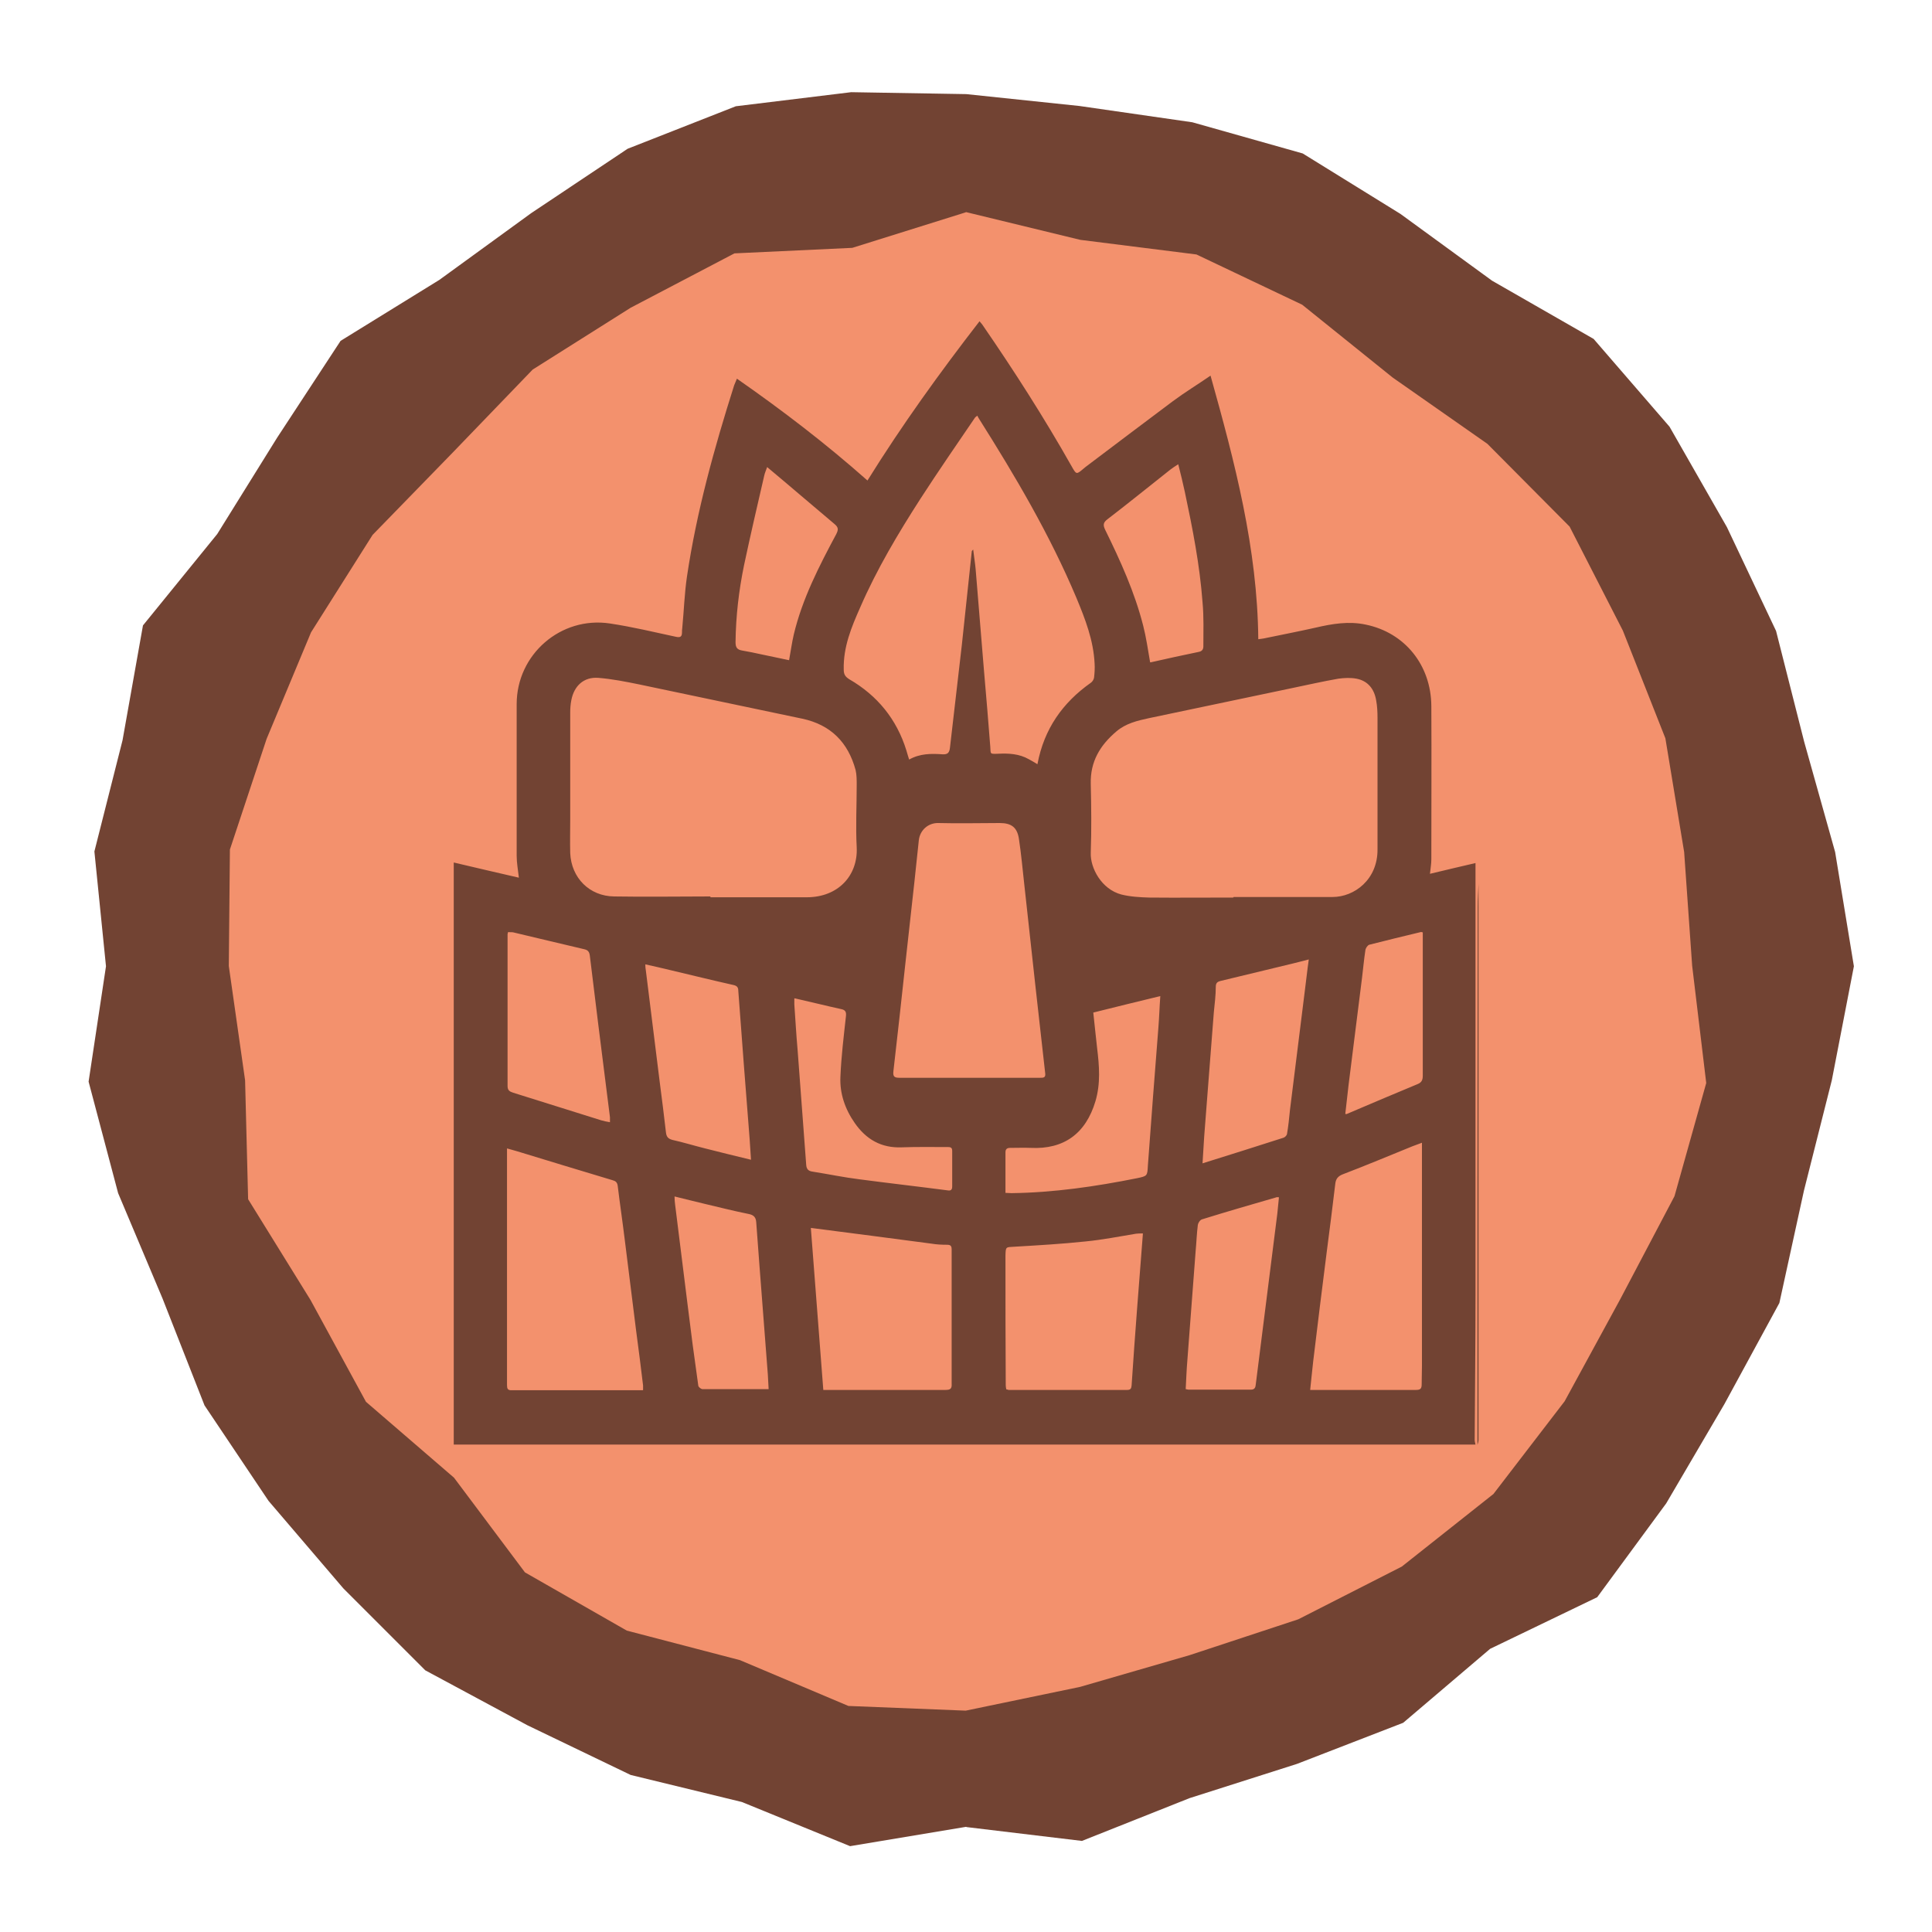
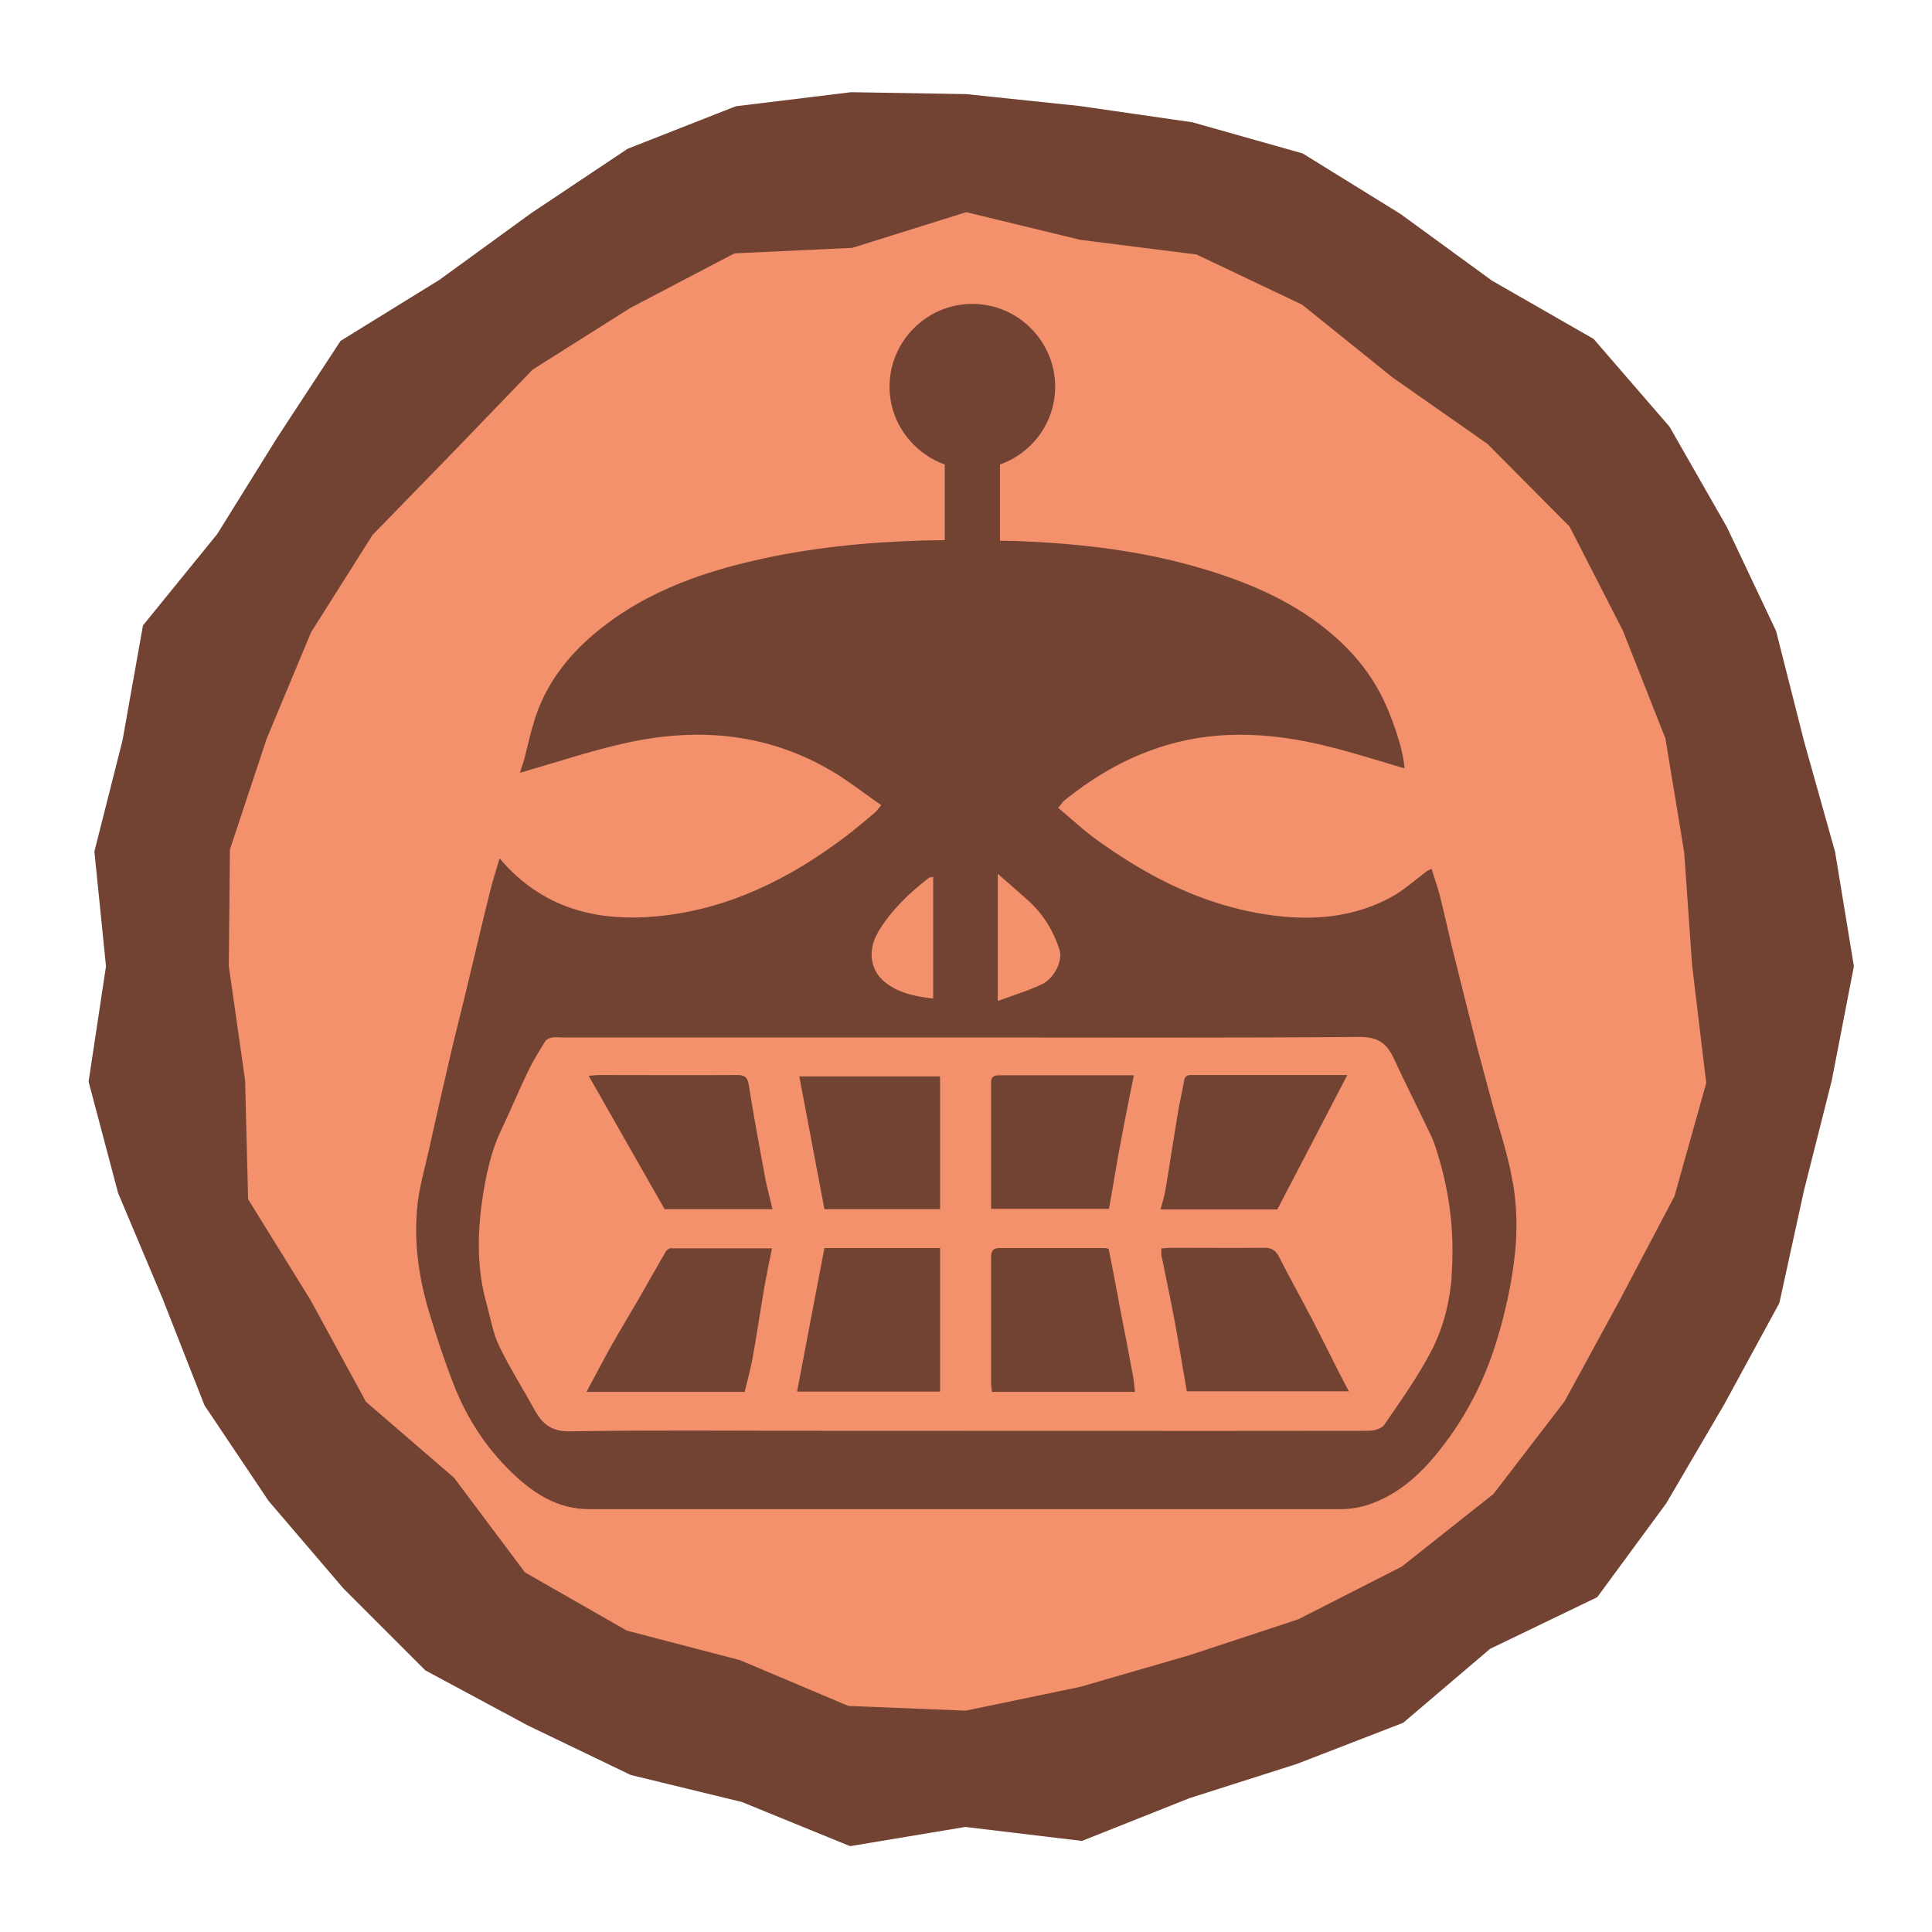
<svg xmlns="http://www.w3.org/2000/svg" id="A3" viewBox="0 0 70 70">
  <defs>
    <style>.cls-1{fill:#f3916d;}.cls-2{fill:#724333;}</style>
  </defs>
  <g id="robot">
    <circle class="cls-1" cx="35" cy="35" r="29.25" />
    <path class="cls-2" d="m35,66.19l-4.2.7-3.92-1.6-4.03-.98-3.74-1.8-3.7-1.99-2.97-2.97-2.71-3.17-2.32-3.46-1.52-3.87-1.61-3.82-1.07-4.04.63-4.18-.42-4.16,1.02-4.03.74-4.16,2.69-3.31,2.17-3.49,2.3-3.51,3.58-2.21,3.33-2.42,3.49-2.33,3.92-1.54,4.18-.51,4.17.07,4.1.43,4.09.59,4,1.13,3.54,2.19,3.32,2.42,3.68,2.11,2.75,3.18,2.08,3.64,1.78,3.76,1.02,4.02,1.12,3.99.68,4.14-.8,4.13-1.01,4-.89,4.07-1.99,3.66-2.11,3.6-2.5,3.4-3.88,1.87-3.15,2.68-3.85,1.49-3.89,1.24-3.9,1.55-4.17-.5Zm0-58.5l-4.12,1.29-4.27.2-3.76,1.97-3.55,2.24-2.9,3.01-2.9,2.98-2.23,3.53-1.61,3.86-1.33,4.01-.04,4.22.59,4.14.11,4.31,2.26,3.65,2.01,3.69,3.19,2.75,2.57,3.43,3.69,2.11,4.1,1.07,3.93,1.66,4.25.17,4.14-.86,3.97-1.15,3.94-1.3,3.75-1.91,3.32-2.63,2.58-3.36,2.01-3.69,1.97-3.74,1.15-4.1-.51-4.25-.29-4.12-.68-4.12-1.54-3.9-1.93-3.77-2.98-3-3.43-2.4-3.28-2.64-3.83-1.82-4.21-.53-4.16-1.01Z" />
-     <path class="cls-2" d="m53.45,52.34H16.44s0-.03,0-.04c0-4.08,0-8.15,0-12.23,0-2.79,0-5.58,0-8.37,0-.14,0-.28,0-.45.8.19,1.58.37,2.36.55-.03-.28-.08-.53-.08-.79,0-1.83,0-3.67,0-5.5,0-1.8,1.6-3.19,3.38-2.92.8.12,1.59.31,2.38.48.17.04.23,0,.23-.16,0-.05,0-.1.01-.16.06-.62.08-1.25.17-1.86.35-2.36.99-4.66,1.71-6.93.03-.08.07-.16.1-.24,1.65,1.15,3.23,2.36,4.73,3.69,1.25-2.01,2.62-3.91,4.06-5.77.03.04.07.08.1.12,1.15,1.67,2.24,3.37,3.24,5.14.17.3.17.3.44.07.02-.02.04-.03.06-.05,1.05-.79,2.1-1.59,3.16-2.38.43-.32.89-.6,1.37-.93.88,3.14,1.7,6.26,1.73,9.55.09-.01.15-.02.21-.03.62-.13,1.25-.25,1.87-.39.6-.14,1.2-.24,1.81-.11,1.42.29,2.37,1.47,2.38,2.95.01,1.85,0,3.71,0,5.56,0,.16-.03.32-.05.52.57-.14,1.1-.26,1.65-.39,0,.35,0,.68,0,1,0,4.89,0,9.78,0,14.66,0,1.75-.02,3.5-.03,5.24,0,.06.02.11.03.17Zm-8.76-19.82v-.02c.83,0,1.66,0,2.5,0,.36,0,.73,0,1.09,0,.79,0,1.64-.63,1.63-1.73,0-1.59,0-3.17,0-4.76,0-.21-.01-.43-.05-.64-.07-.41-.3-.7-.71-.78-.21-.04-.44-.03-.66,0-.57.1-1.14.23-1.72.35-1.71.36-3.43.72-5.14,1.08-.42.09-.84.19-1.18.48-.59.5-.95,1.09-.93,1.9.02.83.03,1.66,0,2.5-.02.55.39,1.32,1.11,1.51.32.08.67.1,1,.11,1.02.01,2.04,0,3.06,0Zm-18.95-.03s0,.02,0,.02c1.16,0,2.33,0,3.49,0,1.15,0,1.86-.8,1.81-1.81-.04-.75,0-1.51,0-2.26,0-.18,0-.37-.04-.54-.27-1-.9-1.64-1.93-1.86-1.97-.41-3.93-.83-5.9-1.24-.49-.1-.99-.2-1.49-.24-.53-.04-.88.29-.98.81-.03.15-.04.3-.04.45,0,1.29,0,2.59,0,3.88,0,.4-.01.81,0,1.21.04.9.7,1.56,1.59,1.57,1.16.02,2.33,0,3.49,0Zm11.85-4.81c.24-1.27.91-2.22,1.93-2.94.06-.04.11-.12.12-.19.02-.17.03-.34.02-.5-.04-.85-.34-1.62-.66-2.39-.96-2.28-2.21-4.4-3.53-6.49-.02-.03-.04-.07-.06-.11-.06.05-.08.06-.09.08-.66.97-1.33,1.94-1.97,2.93-.81,1.26-1.58,2.55-2.18,3.93-.32.72-.62,1.44-.6,2.26,0,.18.06.26.2.35,1.02.59,1.72,1.45,2.07,2.58.03.1.06.21.1.33.39-.22.8-.22,1.21-.19.19.01.25-.06.27-.25.14-1.24.29-2.48.43-3.72.12-1.13.24-2.26.36-3.39,0-.01.02-.02.05-.06.03.26.07.49.09.72.1,1.22.2,2.43.3,3.65.08.93.16,1.85.23,2.78.02.26-.03.26.28.25.39-.02.77,0,1.12.2.1.05.19.11.31.18Zm-2.47,11.37h0c.21,0,.42,0,.62,0,.65,0,1.3,0,1.95,0,.11,0,.2,0,.18-.16-.12-1.04-.23-2.08-.35-3.12-.14-1.25-.27-2.49-.41-3.74-.06-.54-.11-1.09-.19-1.62-.06-.43-.27-.59-.7-.59-.74,0-1.48.02-2.22,0-.36-.01-.67.25-.71.63-.05.5-.11,1.01-.16,1.51-.11.99-.22,1.99-.33,2.98-.14,1.29-.28,2.58-.43,3.87-.02.18.02.24.21.24.84,0,1.69,0,2.53,0Zm-11.82,11.31c0-.07,0-.12,0-.16-.08-.66-.16-1.31-.25-1.97-.14-1.09-.27-2.19-.41-3.28-.08-.66-.18-1.33-.26-1.99-.02-.13-.08-.17-.19-.2-1.14-.34-2.28-.69-3.43-1.04-.13-.04-.25-.07-.39-.11,0,.2,0,.37,0,.54,0,2.68,0,5.36,0,8.03,0,.13.02.2.18.19,1.44,0,2.87,0,4.31,0,.14,0,.27,0,.43,0Zm28.23-8.96c-.15.06-.25.09-.35.13-.84.34-1.67.69-2.51,1.01-.19.07-.27.17-.29.35-.1.82-.2,1.65-.31,2.47-.17,1.32-.33,2.64-.49,3.96-.04.34-.07.68-.11,1.04.18,0,.32,0,.46,0,1.12,0,2.25,0,3.37,0,.17,0,.21-.05.21-.21,0-.22.01-.44.01-.66,0-2.4,0-4.81,0-7.21,0-.28,0-.56,0-.88Zm-22.15,3.11c.15,1.93.3,3.89.45,5.85.07,0,.12,0,.18,0,1.42,0,2.83,0,4.25,0,.19,0,.23-.06.22-.23,0-1.22,0-2.43,0-3.65,0-.4,0-.81,0-1.21,0-.13-.04-.17-.17-.17-.19,0-.38-.01-.56-.04-1.44-.19-2.88-.38-4.37-.57Zm12.03.18c-.1,0-.18,0-.25.01-.61.1-1.21.22-1.83.28-.85.09-1.71.14-2.56.19-.33.02-.33-.01-.34.32,0,0,0,.01,0,.02,0,1.56,0,3.12.01,4.68,0,.05.01.1.02.15.04,0,.06.02.09.02,1.43,0,2.86,0,4.29,0,.12,0,.15-.05.16-.16.06-.93.13-1.87.2-2.8.07-.89.14-1.79.21-2.71Zm6.02-9.93c-.22.06-.4.1-.59.15-.87.21-1.74.42-2.61.63-.13.03-.18.08-.18.22,0,.3-.04.61-.07.91-.12,1.5-.23,3-.35,4.51-.02.31-.04.61-.06.97,1.02-.32,1.98-.62,2.94-.93.05-.02.11-.08.12-.13.05-.29.08-.59.11-.89.18-1.42.35-2.83.53-4.25.05-.38.09-.77.15-1.19Zm-24.05.16c0,.11.01.18.02.24.17,1.34.33,2.68.5,4.02.08.62.16,1.24.23,1.86.02.15.08.22.23.26.4.09.79.21,1.19.31.54.14,1.09.27,1.66.41-.02-.27-.03-.51-.05-.76-.14-1.79-.28-3.57-.41-5.36,0-.12-.04-.18-.17-.21-.76-.17-1.53-.36-2.29-.54-.29-.07-.59-.14-.91-.21Zm-1.28,5.73c0-.08,0-.13,0-.17-.04-.32-.08-.63-.12-.95-.21-1.64-.41-3.27-.61-4.91-.02-.14-.07-.2-.21-.23-.86-.2-1.72-.41-2.57-.61-.06-.01-.12,0-.18-.01-.01.04-.02.06-.02.08,0,1.83,0,3.66,0,5.5,0,.16.08.2.2.24,1.06.33,2.13.67,3.19,1,.1.03.2.05.32.07Zm17.51-3.98c.05.45.09.87.14,1.3.08.65.13,1.29-.06,1.93-.35,1.17-1.14,1.75-2.35,1.69-.25-.01-.49,0-.74,0-.11,0-.17.04-.17.16,0,.49,0,.97,0,1.47.09,0,.15.01.22.01,1.53-.02,3.04-.24,4.54-.54.38-.08.38-.08.4-.46.12-1.66.25-3.33.38-4.99.03-.37.04-.74.07-1.15-.84.2-1.63.4-2.44.6Zm-11.76,13.68c-.01-.2-.02-.37-.03-.55-.1-1.3-.2-2.6-.3-3.9-.04-.54-.08-1.08-.12-1.61-.01-.16-.07-.26-.25-.3-.55-.11-1.1-.25-1.65-.38-.34-.08-.69-.17-1.06-.26,0,.12.01.21.02.29.15,1.2.3,2.41.45,3.61.12.99.25,1.97.39,2.95,0,.05.09.12.14.13.79,0,1.58,0,2.41,0Zm18.49-6.97c-.06,0-.08-.01-.09,0-.9.26-1.8.52-2.7.8-.07.02-.14.13-.15.2-.04.32-.05.63-.08.95-.1,1.32-.2,2.64-.3,3.96-.03.35-.04.69-.06,1.04.06.01.08.02.1.02.75,0,1.51,0,2.26,0,.15,0,.17-.09.18-.2.26-2.06.52-4.12.78-6.18.02-.2.04-.39.06-.6Zm-4.66-19.38c.58-.13,1.16-.26,1.75-.38.11-.02.17-.08.17-.2,0-.53.02-1.07-.03-1.6-.1-1.35-.36-2.67-.64-3.99-.07-.33-.15-.65-.24-1.01-.11.07-.2.13-.28.19-.76.6-1.51,1.21-2.28,1.8-.16.12-.17.21-.09.38.55,1.12,1.07,2.26,1.38,3.48.11.43.17.86.25,1.32Zm-12.9,12.18c0,.08,0,.14,0,.21.04.56.07,1.11.12,1.67.1,1.38.21,2.76.31,4.14.01.15.07.23.23.25.57.09,1.14.21,1.71.28,1.06.14,2.12.26,3.19.4.12.02.16-.03.16-.15,0-.42,0-.84,0-1.27,0-.11-.03-.15-.15-.15-.56,0-1.12-.01-1.68.01-.74.03-1.29-.29-1.7-.88-.35-.5-.55-1.07-.52-1.68.03-.73.12-1.46.2-2.19.02-.17-.03-.23-.18-.26-.55-.12-1.1-.26-1.68-.39Zm-.98-19.27c-.05.14-.09.23-.11.32-.25,1.08-.5,2.16-.73,3.24-.19.92-.3,1.86-.31,2.8,0,.19.06.27.24.3.24.04.47.09.7.14.33.07.67.14,1,.21.06-.32.1-.63.17-.93.31-1.3.92-2.48,1.54-3.64.08-.16.08-.24-.06-.36-.81-.68-1.61-1.37-2.46-2.08Zm20.93,23.45s.06.01.07,0c.85-.36,1.71-.73,2.56-1.08.15-.06.19-.15.19-.31,0-1.37,0-2.74,0-4.11,0-.36,0-.72,0-1.08-.04,0-.06-.02-.07-.01-.62.15-1.25.3-1.87.46-.06.02-.13.12-.14.2-.05.33-.08.66-.12.99-.16,1.3-.33,2.6-.49,3.9-.04.35-.08.71-.12,1.06Z" />
-     <path class="cls-2" d="m53.53,52.34c0-6.5,0-12.99.01-19.49,0-.28.02-.56.03-.83,0,6.72,0,13.43,0,20.15,0,.06-.02.12-.04.18Z" />
+     <path class="cls-2" d="m47.47,47.67c-.36-.7-.75-1.38-1.1-2.08-.12-.25-.26-.38-.55-.38-1.14.01-2.28,0-3.42,0-.11,0-.21.02-.32.02,0,.1-.01.18,0,.25.15.74.31,1.48.45,2.23.17.89.31,1.79.47,2.7h5.87c-.15-.28-.27-.52-.4-.77-.33-.66-.66-1.32-1-1.98Z" />
+     <path class="cls-2" d="m24.32,45.22c-.07,0-.16.07-.2.13-.31.53-.61,1.07-.92,1.61-.34.59-.7,1.18-1.04,1.78-.31.55-.6,1.12-.91,1.69h5.73c.1-.42.21-.8.28-1.18.16-.88.29-1.77.44-2.65.08-.44.17-.88.27-1.37-1.26,0-2.46,0-3.65,0Z" />
+     <path class="cls-2" d="m40.54,47.17c-.12-.64-.24-1.27-.37-1.92-.04,0-.09-.03-.13-.03-1.28,0-2.55,0-3.83,0-.25,0-.3.12-.3.35,0,1.52,0,3.04,0,4.56,0,.09.02.19.03.3h5.18c-.02-.18-.03-.33-.05-.47-.17-.93-.35-1.85-.53-2.77Z" />
+     <path class="cls-2" d="m28.88,50.42h5.18v-5.2h-4.19c-.33,1.73-.66,3.45-.99,5.2Z" />
+     <path class="cls-2" d="m48.8,38.95h-1.9c-1.21,0-2.43,0-3.64,0-.16,0-.32-.03-.36.21-.06.39-.16.77-.22,1.15-.16.95-.3,1.89-.46,2.84-.04.22-.11.43-.17.67h4.23c.84-1.61,1.67-3.2,2.53-4.86Z" />
+     <path class="cls-2" d="m27.13,39.31c-.05-.28-.14-.36-.42-.36-1.66.01-3.32,0-4.98,0-.1,0-.21.01-.4.03.94,1.66,1.86,3.26,2.75,4.83h3.91c-.09-.39-.19-.74-.26-1.1-.21-1.13-.42-2.26-.6-3.4Z" />
+     <path class="cls-2" d="m35.91,43.8h4.27c.01-.08.02-.13.03-.17.14-.77.26-1.55.41-2.32.14-.77.3-1.53.46-2.35-1.69,0-3.3,0-4.9,0-.24,0-.28.13-.27.33,0,.83,0,1.66,0,2.48v2.03Z" />
+     <path class="cls-2" d="m29.87,43.81h4.19v-4.81h-5.1c.31,1.64.61,3.23.91,4.81Z" />
+     <path class="cls-2" d="m54.81,42.85c-.16-.99-.5-1.96-.76-2.93-.17-.65-.35-1.29-.52-1.94-.31-1.22-.62-2.44-.92-3.66-.15-.62-.28-1.24-.44-1.86-.08-.32-.2-.64-.3-.98-.06.03-.11.05-.15.07-.45.33-.87.72-1.36.98-1.61.85-3.33.85-5.06.5-2.06-.42-3.87-1.38-5.56-2.6-.49-.35-.93-.77-1.4-1.16.11-.13.16-.22.24-.28.92-.74,1.91-1.35,3.03-1.77,2.16-.82,4.34-.72,6.53-.17.93.23,1.83.52,2.75.79-.05-.74-.5-1.99-.85-2.66-.44-.85-1.03-1.56-1.74-2.17-1.36-1.18-2.98-1.88-4.68-2.39-2.08-.63-4.23-.9-6.39-1-.33-.02-.67-.02-1-.03v-2.76c1.16-.41,2-1.51,2-2.82,0-1.65-1.35-3-3-3s-3,1.35-3,3c0,1.3.84,2.4,2,2.82v2.74c-2.08.02-4.15.18-6.21.59-2.32.47-4.55,1.2-6.41,2.74-1.07.88-1.89,1.96-2.28,3.31-.12.4-.21.8-.31,1.2-.05.2-.12.39-.18.59,1.25-.36,2.42-.75,3.62-1.03,2.65-.63,5.23-.46,7.63.94.64.37,1.22.84,1.84,1.26-.12.14-.16.21-.23.27-.37.31-.74.63-1.13.92-1.99,1.49-4.16,2.57-6.67,2.83-2.23.23-4.24-.25-5.8-2.09-.12.42-.24.78-.33,1.14-.31,1.24-.6,2.49-.9,3.74-.19.79-.4,1.59-.58,2.38-.25,1.08-.5,2.17-.74,3.26-.16.73-.38,1.45-.44,2.19-.11,1.26.07,2.5.43,3.71.27.89.56,1.78.9,2.65.47,1.2,1.15,2.26,2.08,3.16.79.77,1.67,1.35,2.84,1.35,9.07,0,18.14,0,27.21,0,.37,0,.77-.07,1.12-.2,1.23-.45,2.08-1.38,2.82-2.4.79-1.1,1.37-2.32,1.75-3.61.3-.99.52-2.02.63-3.05.09-.84.07-1.71-.07-2.55Zm-18.67-11.2c.44.39.81.7,1.17,1.03.51.48.87,1.07,1.08,1.74.12.36-.17,1.02-.64,1.24-.49.24-1.02.39-1.6.61v-4.63Zm-4.32,2.11c.47-.78,1.12-1.4,1.83-1.95.03-.03.09-.02.16-.04v4.41c-.67-.08-1.3-.2-1.81-.65-.48-.43-.56-1.14-.18-1.76Zm20.78,12.47c-.07.94-.3,1.85-.72,2.68-.49.95-1.12,1.83-1.73,2.72-.1.14-.38.21-.58.21-6.71.01-13.43,0-20.14,0-2.92,0-5.85-.03-8.77.02-.65.01-.99-.24-1.27-.74-.43-.78-.91-1.54-1.3-2.34-.23-.48-.32-1.03-.46-1.54-.34-1.21-.34-2.44-.17-3.67.13-.91.31-1.82.72-2.67.33-.69.62-1.4.95-2.08.18-.38.41-.74.63-1.1.04-.07.16-.11.24-.13.12-.02.25,0,.37,0,4.87,0,9.74,0,14.6,0s9.54.02,14.31-.02c.68,0,.98.26,1.23.8.43.93.9,1.85,1.34,2.78.14.3.23.62.32.93.39,1.36.53,2.75.42,4.17Z" />
  </g>
</svg>
